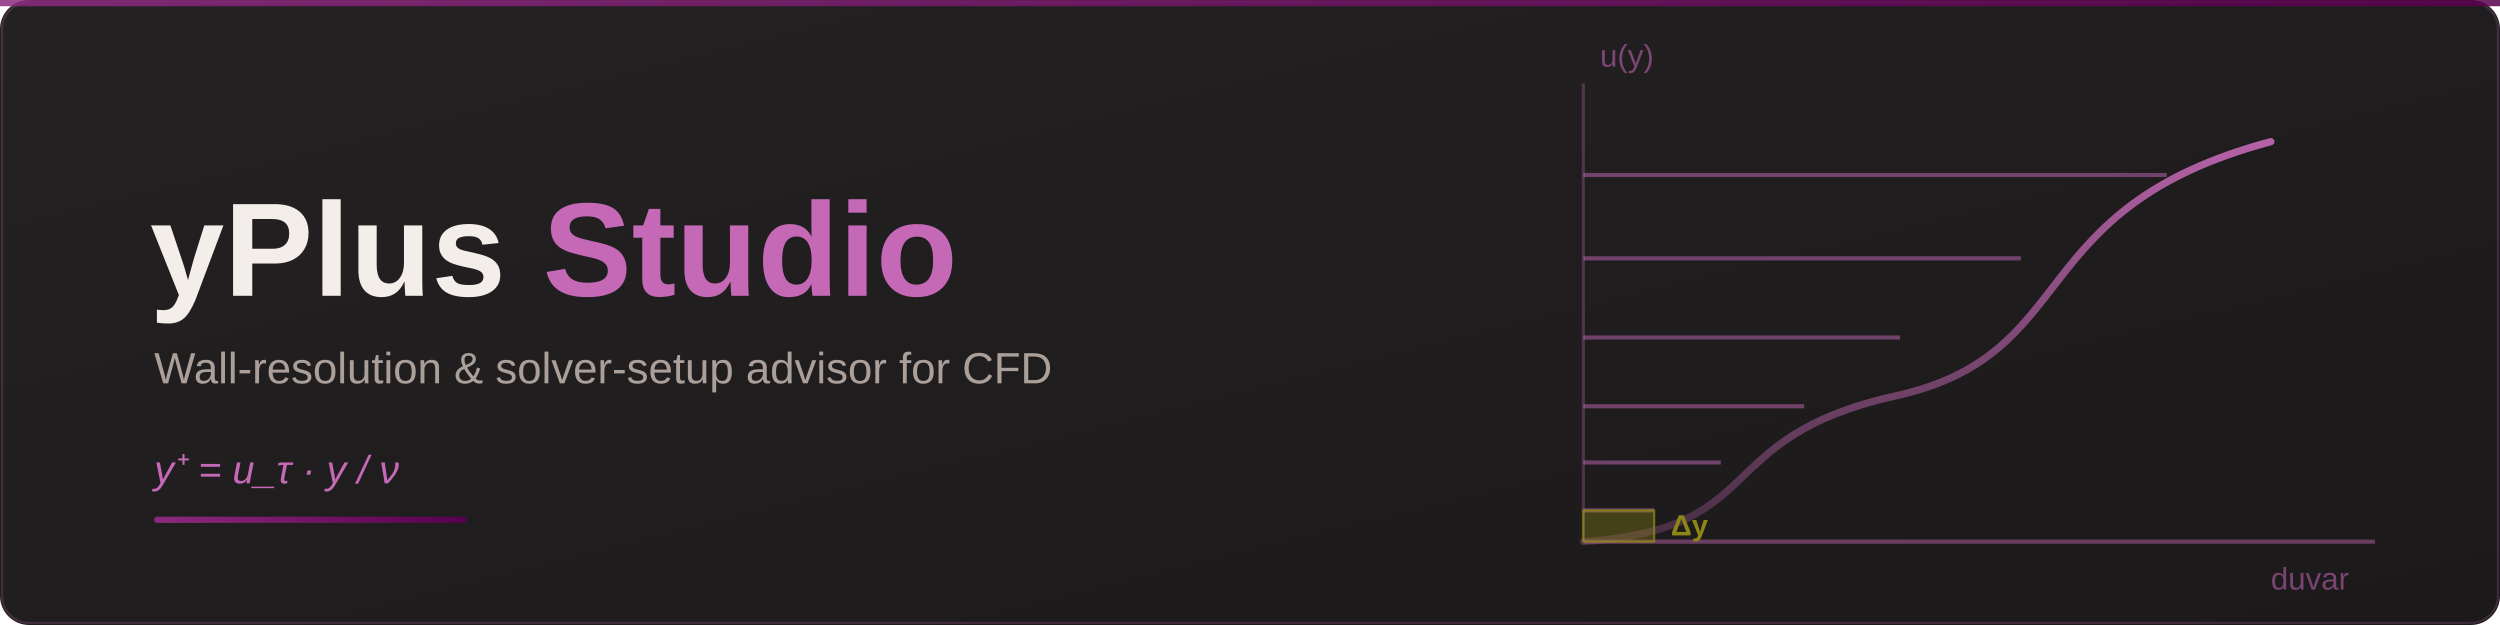
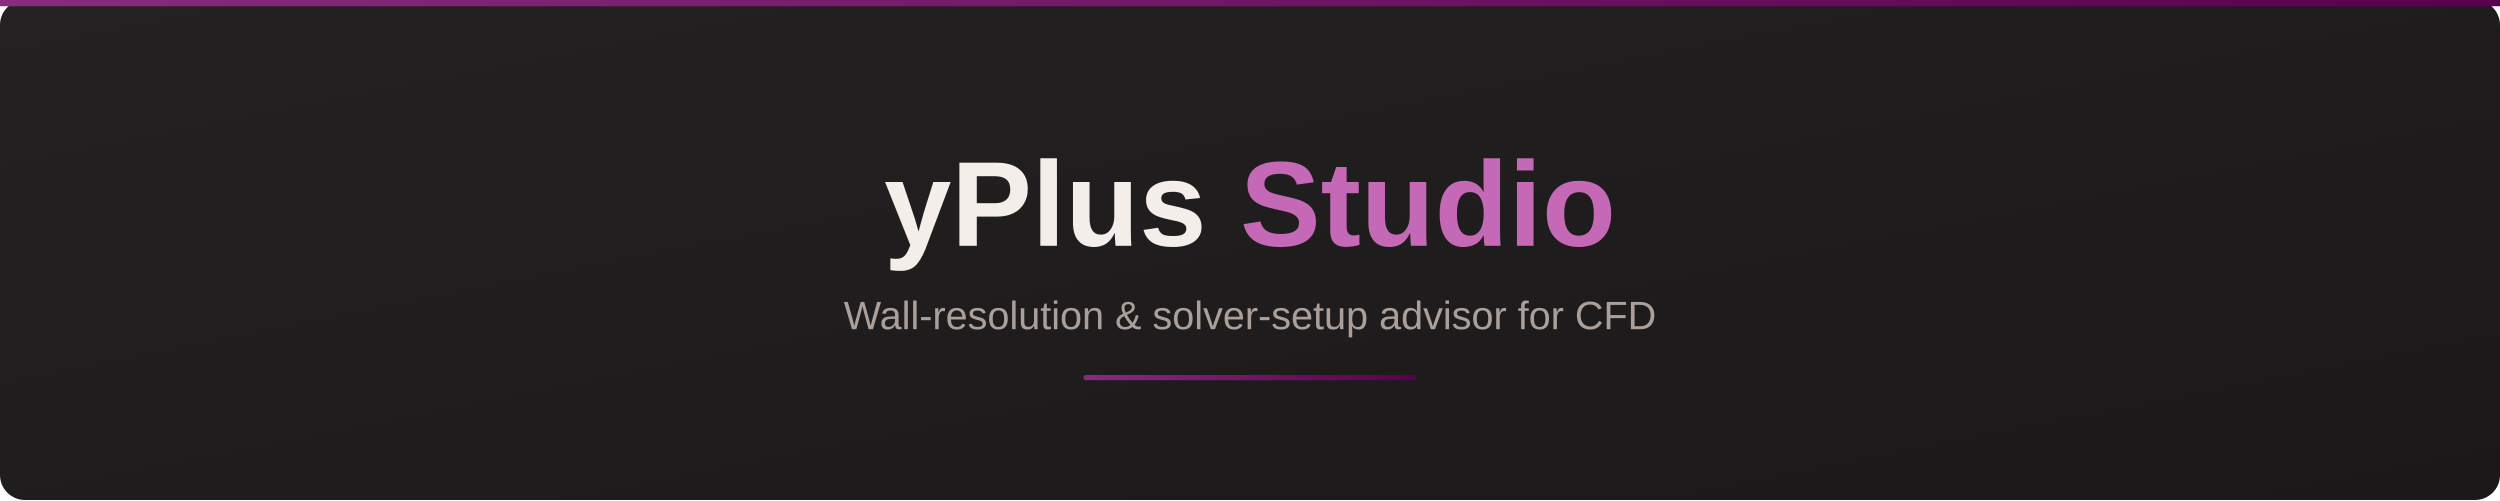
- <svg xmlns="http://www.w3.org/2000/svg" viewBox="0 0 1200 300" role="img" aria-label="yPlus Studio">
+ <svg xmlns="http://www.w3.org/2000/svg" viewBox="0 0 1200 240" role="img" aria-label="yPlus Studio">
  <defs>
    <linearGradient id="bg" x1="0" y1="0" x2="1" y2="1">
      <stop offset="0" stop-color="#232122" />
-       <stop offset="1" stop-color="#1b191a" />
+       <stop offset="1" stop-color="#1a1819" />
    </linearGradient>
    <linearGradient id="plum" x1="0" y1="0" x2="1" y2="0">
      <stop offset="0" stop-color="#8a2b7d" />
      <stop offset="1" stop-color="#58004E" />
    </linearGradient>
-     <linearGradient id="glow" x1="0" y1="0" x2="0" y2="1">
-       <stop offset="0" stop-color="#c569b6" stop-opacity=".9" />
-       <stop offset="1" stop-color="#c569b6" stop-opacity=".25" />
-     </linearGradient>
  </defs>
-   <rect width="1200" height="300" rx="14" fill="url(#bg)" />
-   <rect x="1" y="1" width="1198" height="298" rx="13" fill="none" stroke="#c569b6" stroke-opacity=".22" />
-   <rect x="0" y="0" width="1200" height="3" fill="url(#plum)" opacity=".85" />
-   <g transform="translate(760,40)">
-     <line x1="0" y1="220" x2="380" y2="220" stroke="#c569b6" stroke-opacity=".45" stroke-width="2" />
-     <line x1="0" y1="0" x2="0" y2="220" stroke="#c569b6" stroke-opacity=".3" stroke-width="1.5" />
-     <path d="M0,220 C90,214 60,170 150,150 C240,130 210,60 330,28" fill="none" stroke="url(#glow)" stroke-width="3.5" stroke-linecap="round" />
-     <g stroke="#c569b6" stroke-opacity=".5" stroke-width="2">
-       <line x1="0" y1="205" x2="34" y2="205" />
-       <line x1="0" y1="182" x2="66" y2="182" />
-       <line x1="0" y1="155" x2="106" y2="155" />
-       <line x1="0" y1="122" x2="152" y2="122" />
-       <line x1="0" y1="84" x2="210" y2="84" />
-       <line x1="0" y1="44" x2="280" y2="44" />
-     </g>
-     <g fill="#c569b6" fill-opacity=".55" font-family="Segoe UI, Arial, sans-serif" font-size="15">
-       <text x="330" y="243">duvar</text>
-       <text x="8" y="-8">u(y)</text>
-     </g>
-     <rect x="0" y="205" width="34" height="15" fill="#8C8714" fill-opacity=".35" stroke="#8C8714" stroke-opacity=".8" />
-     <text x="42" y="217" fill="#8C8714" font-family="Segoe UI, Arial, sans-serif" font-size="14" font-weight="600">Δy</text>
-   </g>
-   <g font-family="Segoe UI, Arial, sans-serif">
-     <text x="72" y="142" font-size="64" font-weight="800" fill="#f3eee9">yPlus <tspan fill="#c569b6">Studio</tspan>
+   <rect width="1200" height="240" rx="12" fill="url(#bg)" />
+   <rect x="0" y="0" width="1200" height="3" fill="url(#plum)" />
+   <g font-family="Segoe UI, Arial, sans-serif" text-anchor="middle">
+     <text x="600" y="118" font-size="58" font-weight="800" fill="#f3eee9">yPlus <tspan fill="#c569b6">Studio</tspan>
    </text>
-     <text x="74" y="184" font-size="21" fill="#aaa099">Wall-resolution &amp; solver-setup advisor for CFD</text>
-     <text x="74" y="232" font-size="19" fill="#c569b6" font-style="italic">y⁺ = u_τ · y / ν</text>
-     <rect x="74" y="248" width="150" height="3" rx="1.5" fill="url(#plum)" />
+     <text x="600" y="158" font-size="19" fill="#aaa099">Wall-resolution &amp; solver-setup advisor for CFD</text>
+     <rect x="520" y="180" width="160" height="2.5" rx="1.25" fill="url(#plum)" />
  </g>
</svg>
